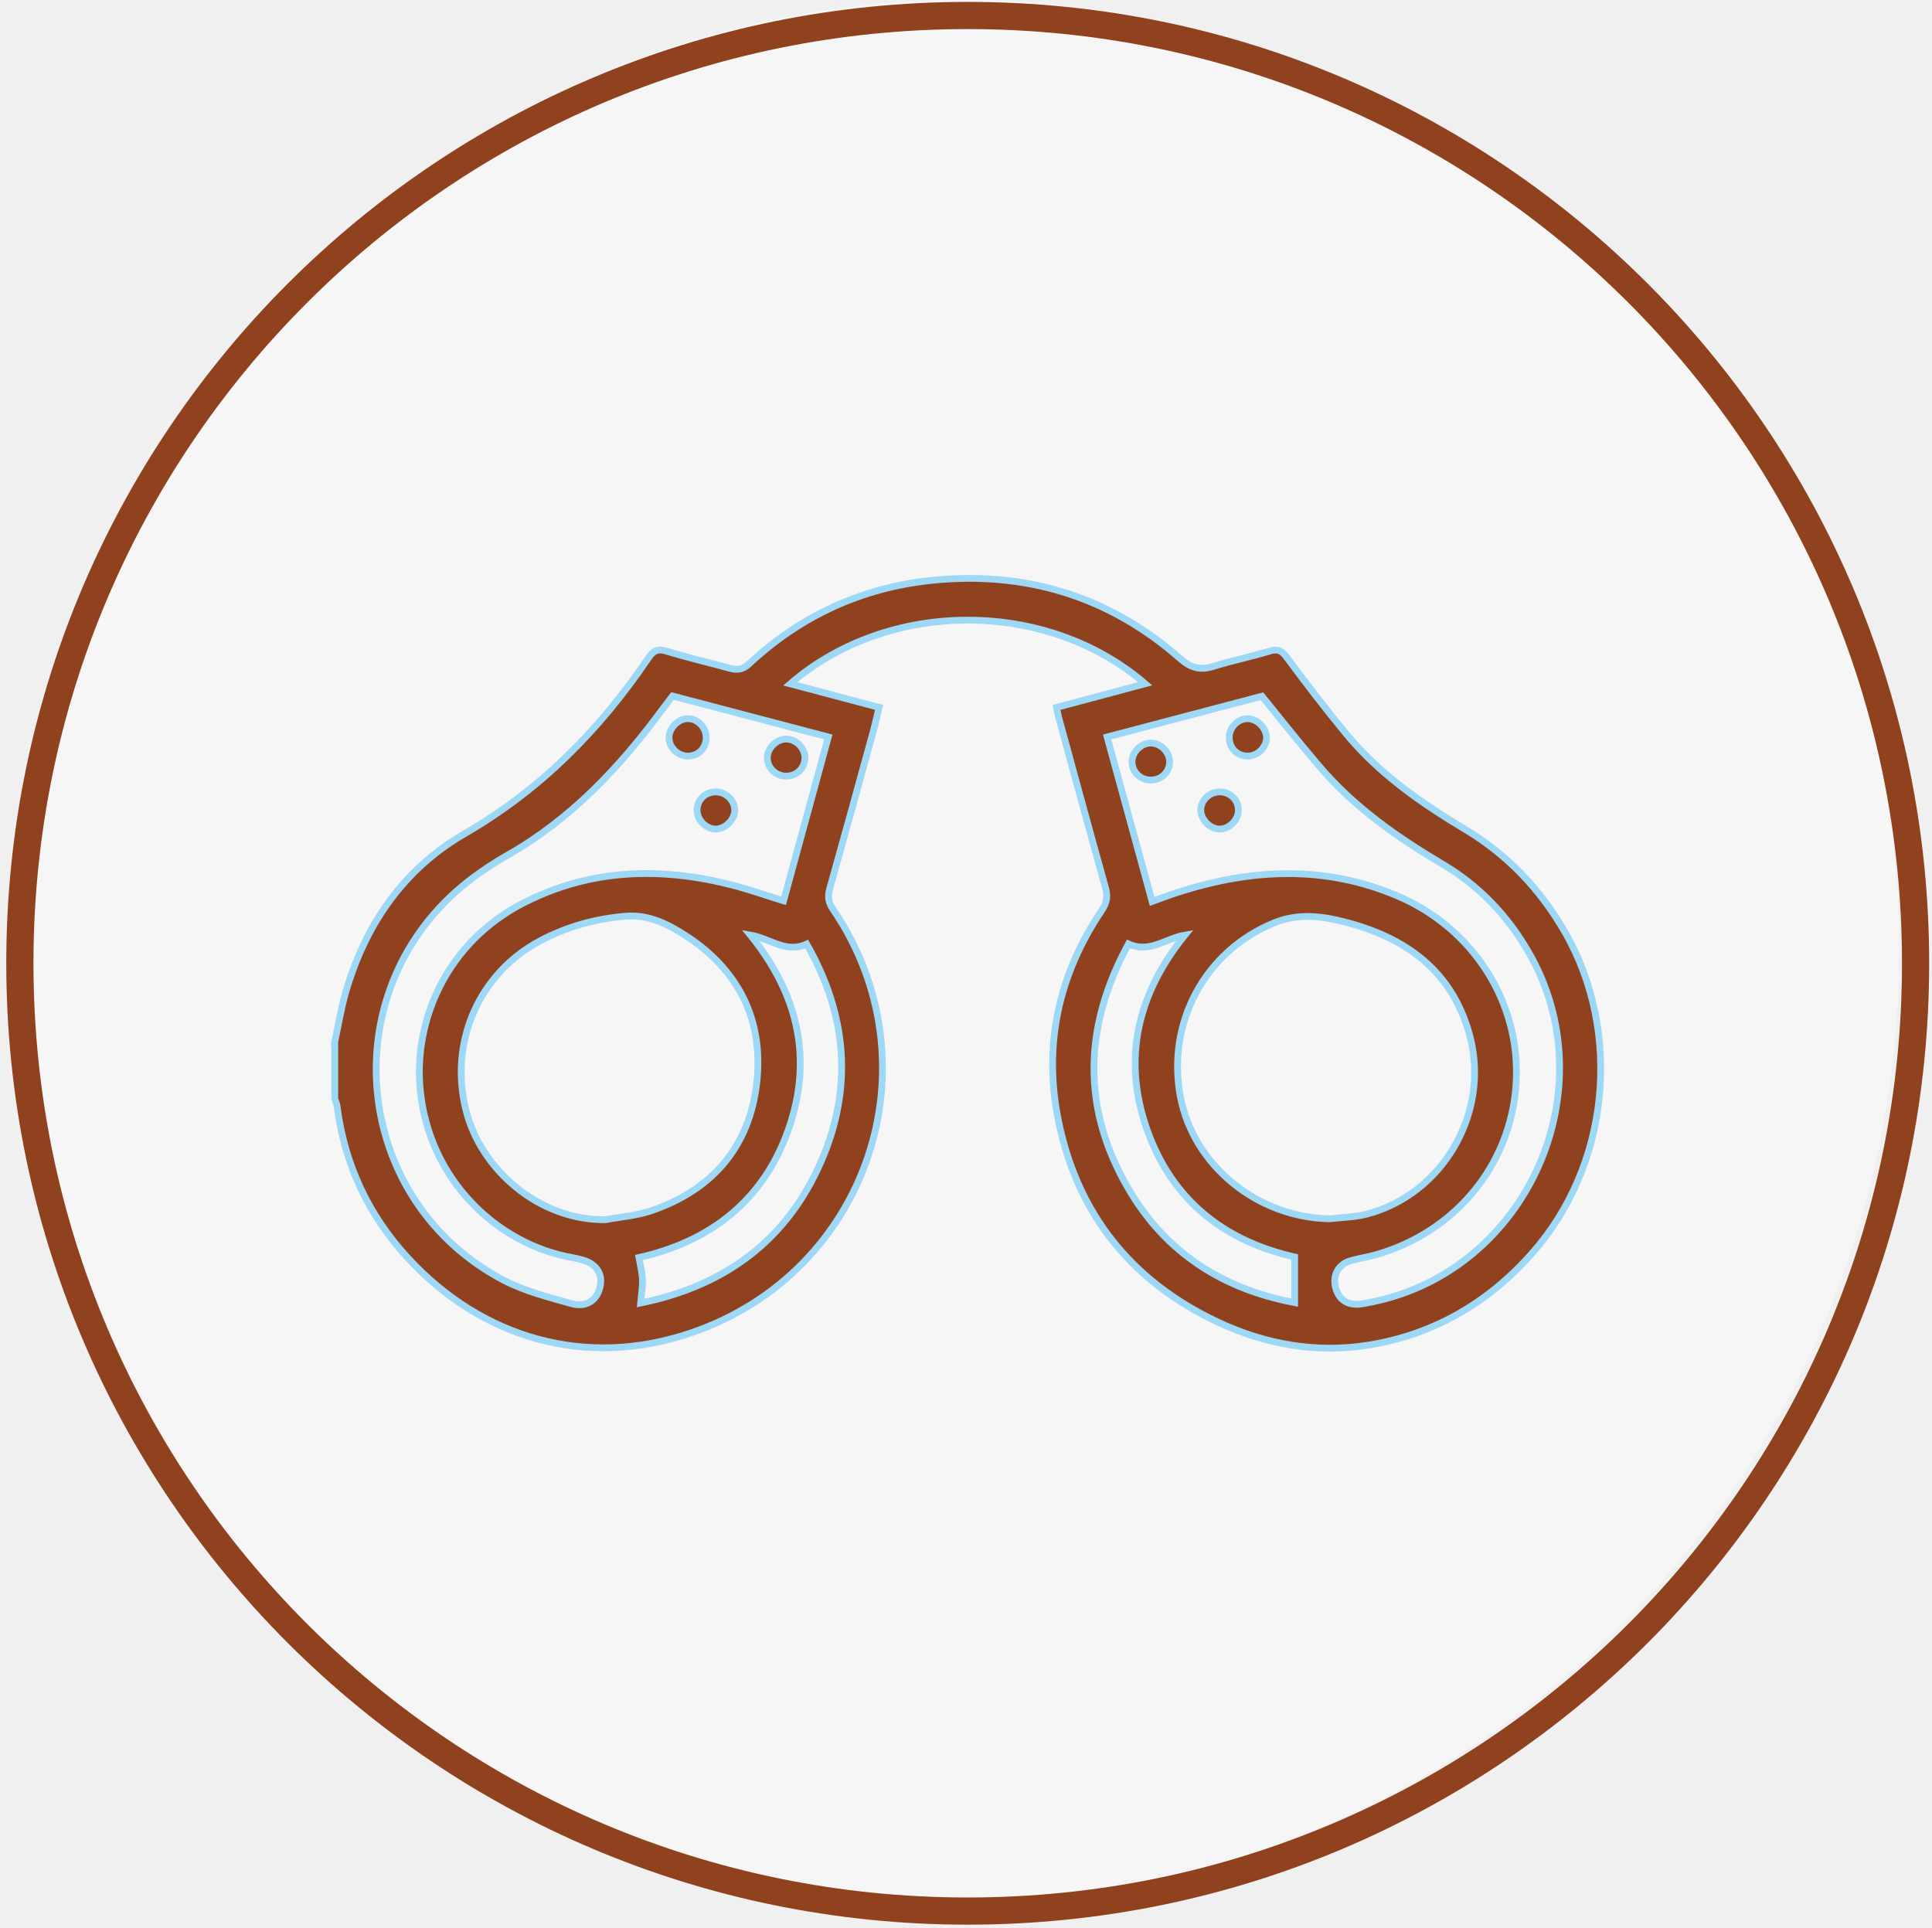
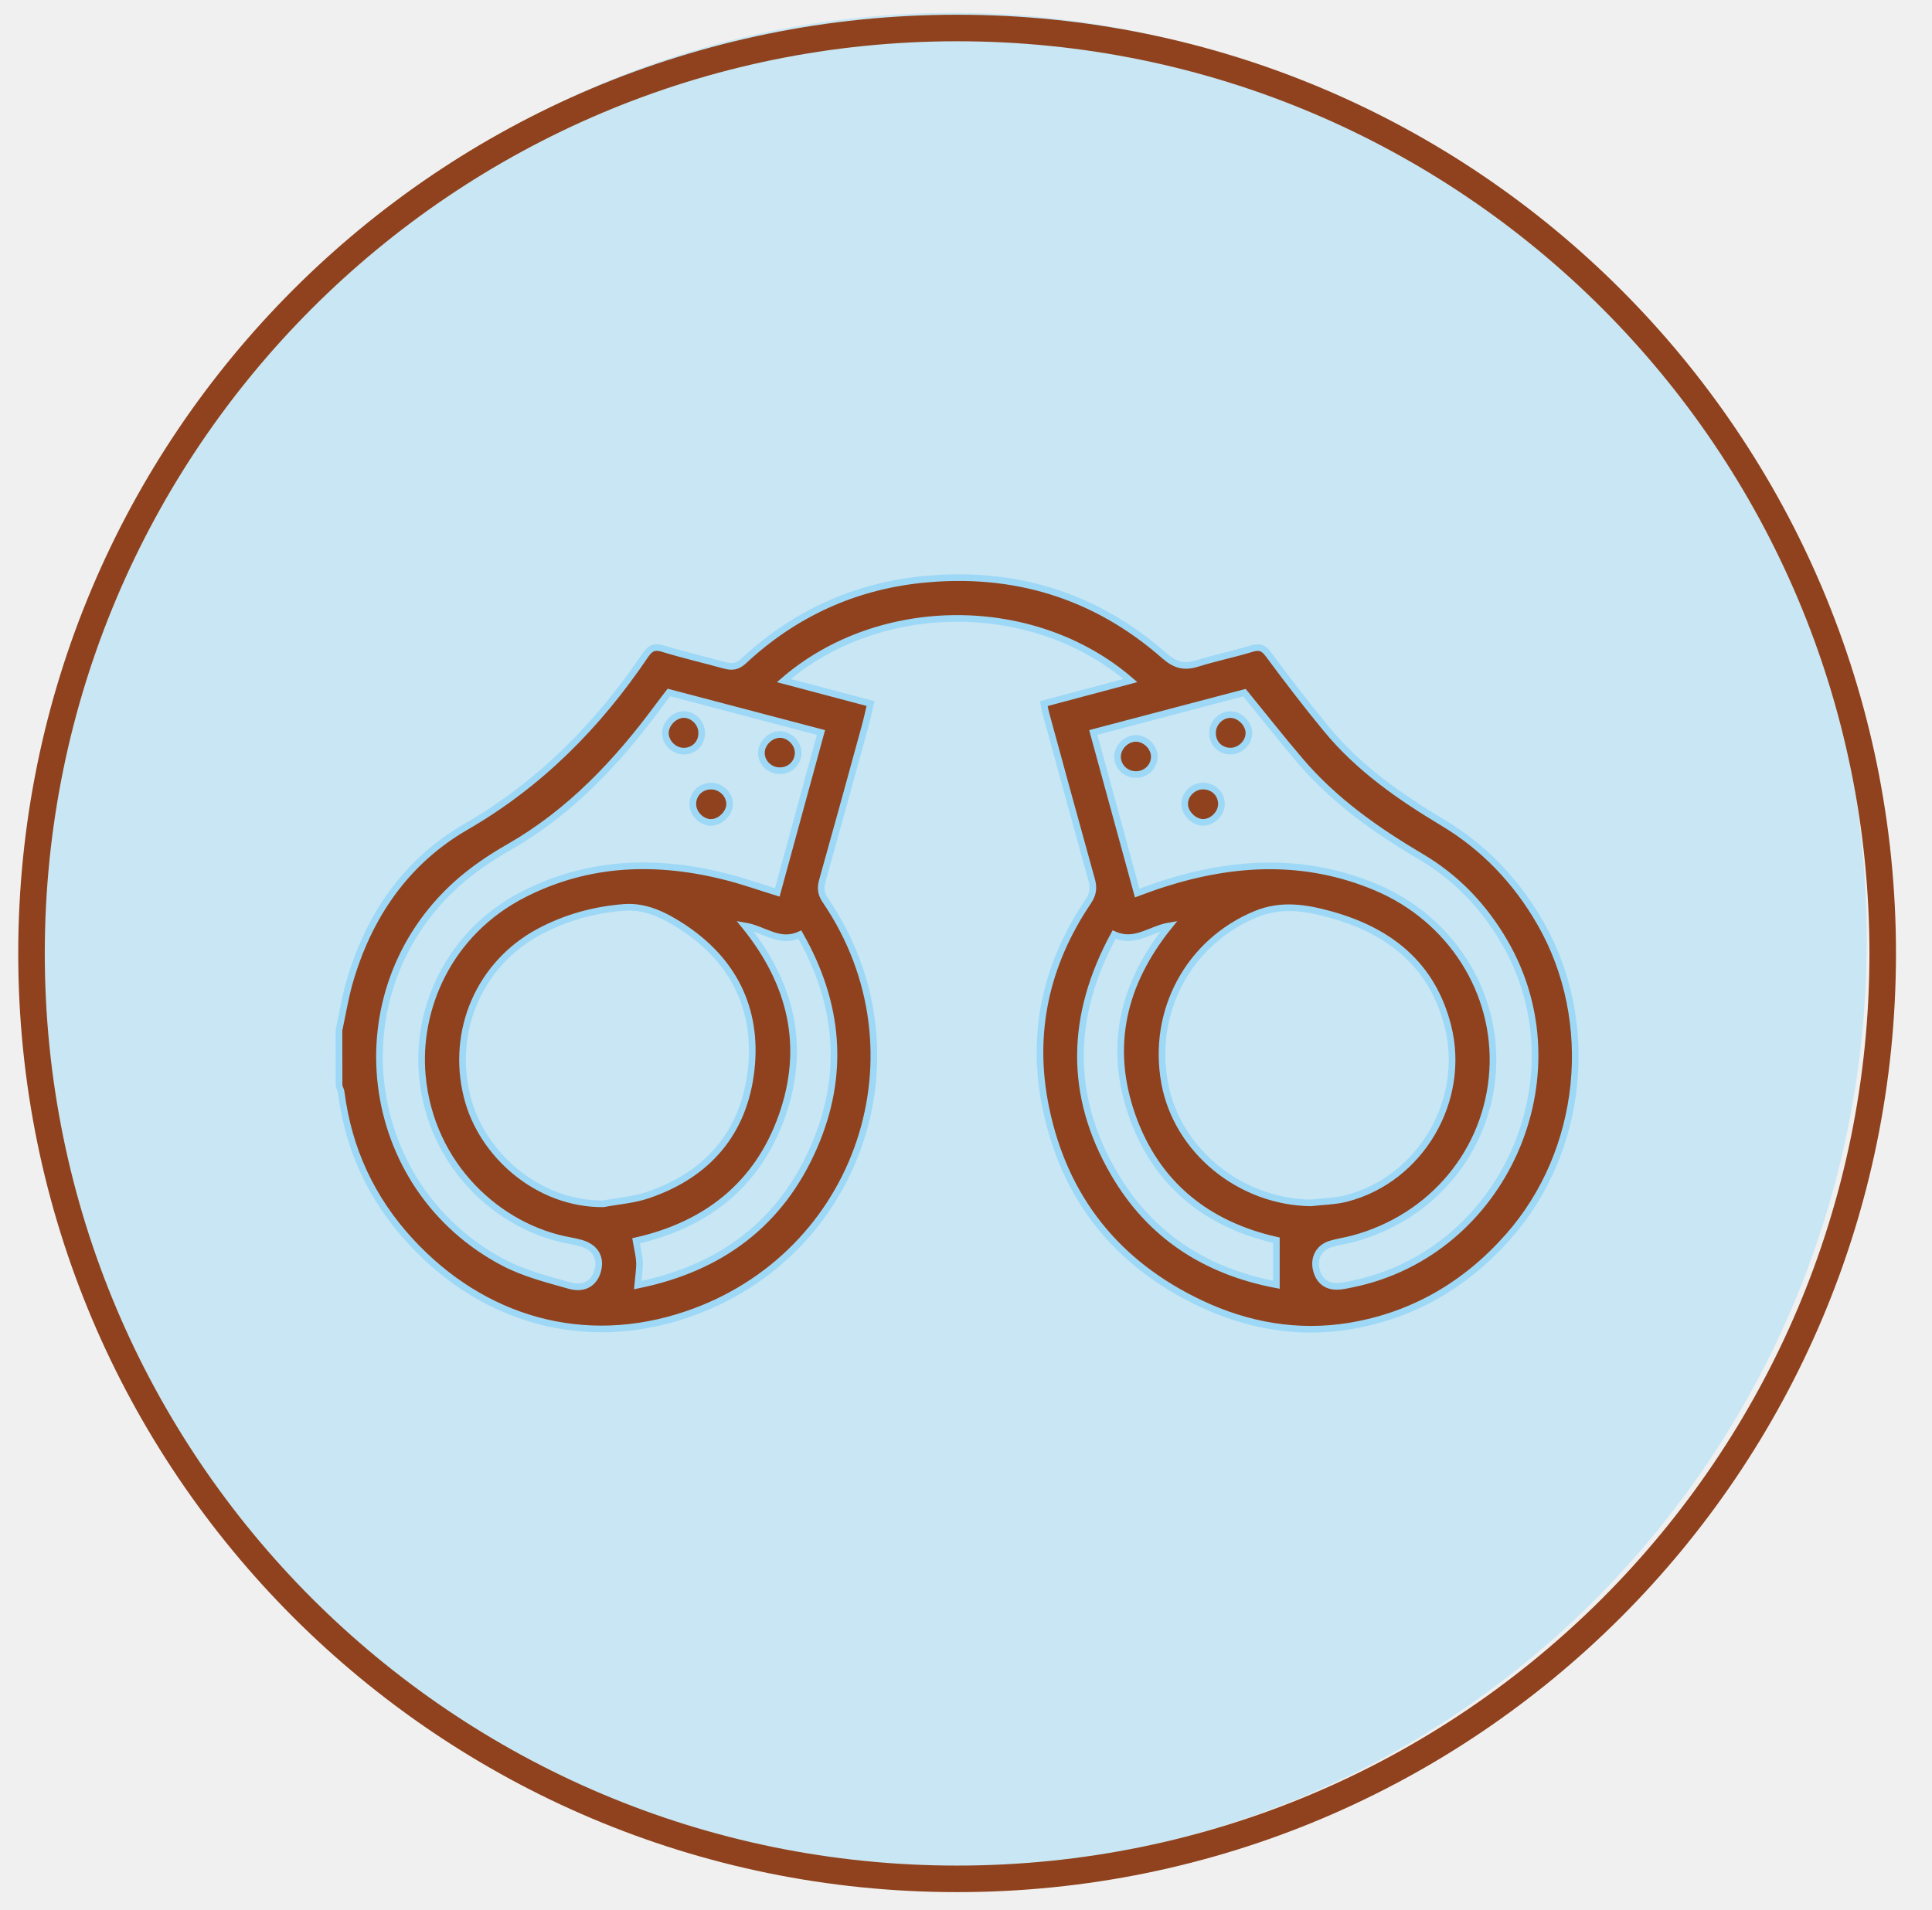
- <svg xmlns="http://www.w3.org/2000/svg" version="1.1" id="Calque_1" x="0px" y="0px" width="71.083px" height="70.917px" viewBox="13.5 14.833 71.083 70.917" enable-background="new 13.5 14.833 71.083 70.917" xml:space="preserve">
-   <ellipse opacity="0.4" fill="#FFFFFF" cx="48.938" cy="49.771" rx="34.438" ry="34.938" />
+ <svg xmlns="http://www.w3.org/2000/svg" version="1.1" id="Calque_1" x="0px" y="0px" width="72.792px" height="71.958px" viewBox="0 0 72.792 71.958" enable-background="new 0 0 72.792 71.958" xml:space="preserve">
+   <radialGradient id="SVGID_1_" cx="35.895" cy="35.423" r="34.689" gradientUnits="userSpaceOnUse">
+     <stop offset="0" style="stop-color:#8DD8F8" />
+     <stop offset="0.131" style="stop-color:#8DD8F8" />
+     <stop offset="1" style="stop-color:#8DD8F8" />
+   </radialGradient>
+   <ellipse opacity="0.4" fill="url(#SVGID_1_)" cx="35.895" cy="35.423" rx="34.438" ry="34.938" />
  <g>
-     <circle fill="none" stroke="#8F421D" stroke-miterlimit="10" cx="49.105" cy="50.277" r="34.874" />
-     <rect x="13.522" y="14.693" fill="none" width="71.165" height="71.166" />
-     <path fill="#8F421D" d="M25.816,53.174c0.126-0.586,0.223-1.184,0.383-1.76c0.714-2.525,2.131-4.595,4.393-5.904   c2.804-1.623,4.981-3.828,6.768-6.473c0.182-0.266,0.338-0.344,0.66-0.246c0.768,0.236,1.547,0.414,2.319,0.629   c0.279,0.076,0.49,0.057,0.727-0.166c1.888-1.76,4.133-2.795,6.689-3.064c3.452-0.361,6.54,0.569,9.161,2.871   c0.41,0.359,0.747,0.443,1.238,0.289c0.675-0.212,1.375-0.352,2.054-0.559c0.298-0.091,0.443-0.031,0.63,0.221   c0.702,0.947,1.42,1.887,2.172,2.799c1.219,1.486,2.77,2.563,4.405,3.543c1.549,0.928,2.758,2.201,3.661,3.772   c2.137,3.72,1.634,8.611-1.205,11.82c-1.615,1.828-3.615,2.989-6.006,3.378c-1.928,0.312-3.814-0.02-5.579-0.855   c-3.143-1.486-5.129-3.945-5.836-7.359c-0.582-2.803-0.009-5.41,1.589-7.784c0.186-0.278,0.226-0.513,0.134-0.829   c-0.585-2.094-1.154-4.193-1.729-6.291c-0.025-0.1-0.044-0.202-0.072-0.343c1.09-0.29,2.159-0.578,3.261-0.872   c-3.629-3.127-9.447-3.113-13.056,0.003c1.095,0.29,2.153,0.571,3.265,0.866c-0.073,0.301-0.133,0.59-0.21,0.874   c-0.531,1.937-1.064,3.874-1.608,5.81c-0.076,0.279-0.048,0.495,0.125,0.745c3.871,5.688,1.303,13.374-5.232,15.591   c-3.881,1.318-7.696,0.193-10.419-2.769c-1.455-1.582-2.323-3.447-2.599-5.586c-0.011-0.089-0.053-0.172-0.082-0.258v-2.093H25.816   z M35.775,59.713c0.563-0.107,1.146-0.148,1.681-0.33c2.264-0.768,3.627-2.367,3.889-4.727c0.253-2.295-0.672-4.143-2.632-5.406   c-0.643-0.416-1.355-0.77-2.162-0.707c-1.123,0.088-2.197,0.383-3.2,0.92c-2.224,1.193-3.335,3.71-2.709,6.211   C31.181,57.852,33.309,59.732,35.775,59.713 M62.424,59.678c0.45-0.055,0.914-0.056,1.349-0.168c2.793-0.719,4.535-3.7,3.821-6.5   c-0.595-2.334-2.22-3.594-4.438-4.205c-0.922-0.254-1.841-0.402-2.792-0.01c-2.516,1.035-3.943,3.646-3.438,6.375   C57.4,57.712,59.761,59.635,62.424,59.678 M38.246,40.443c-0.154,0.203-0.277,0.359-0.393,0.517   c-1.562,2.117-3.335,3.999-5.648,5.321c-0.682,0.389-1.343,0.838-1.927,1.357c-4.572,4.086-3.67,11.463,1.761,14.303   c0.765,0.398,1.633,0.619,2.47,0.856c0.579,0.164,0.983-0.129,1.079-0.667c0.084-0.475-0.192-0.835-0.736-0.957   c-0.103-0.024-0.203-0.053-0.309-0.069c-2.709-0.479-5.284-2.834-5.588-6.232c-0.224-2.488,0.964-5.37,3.832-6.829   c2.454-1.247,5.022-1.319,7.645-0.646c0.624,0.16,1.236,0.377,1.898,0.582c0.548-2.008,1.095-4.006,1.646-6.029   C42.02,41.436,40.14,40.941,38.246,40.443 M55.89,48.002c0.354-0.127,0.664-0.248,0.977-0.346c2.691-0.861,5.367-0.991,8.029,0.133   c2.811,1.186,4.566,3.941,4.386,6.904c-0.184,3.017-2.271,5.533-5.259,6.336c-0.292,0.078-0.592,0.116-0.88,0.209   c-0.396,0.135-0.59,0.492-0.52,0.891c0.082,0.447,0.368,0.707,0.81,0.695c0.192-0.004,0.387-0.053,0.58-0.092   c5.699-1.18,8.651-7.84,5.716-12.884c-0.778-1.341-1.813-2.425-3.144-3.212c-1.691-1-3.284-2.121-4.564-3.63   c-0.709-0.83-1.382-1.687-2.09-2.556c-1.869,0.492-3.762,0.99-5.697,1.5C54.793,43.993,55.336,45.981,55.89,48.002 M41.108,49.238   c1.77,2.188,2.31,4.568,1.4,7.158c-0.915,2.6-2.856,4.114-5.499,4.709c0.054,0.311,0.119,0.562,0.129,0.814   c0.007,0.264-0.039,0.532-0.068,0.859c3.129-0.635,5.386-2.326,6.639-5.205c1.189-2.727,0.952-5.408-0.529-8.002   C42.406,49.924,41.838,49.363,41.108,49.238 M55.018,49.566c-1.649,3.035-1.733,6.039,0,9.006c1.36,2.332,3.437,3.684,6.115,4.191   v-1.68c-2.596-0.584-4.518-2.098-5.43-4.684c-0.917-2.598-0.362-4.986,1.391-7.159C56.379,49.362,55.808,49.92,55.018,49.566" />
-     <path fill="none" stroke="#9ED8F7" stroke-width="0.25" stroke-miterlimit="10" d="M25.816,53.174   c0.126-0.586,0.223-1.184,0.383-1.76c0.714-2.525,2.131-4.595,4.393-5.904c2.804-1.623,4.981-3.828,6.768-6.473   c0.182-0.266,0.338-0.344,0.66-0.246c0.768,0.236,1.547,0.414,2.319,0.629c0.279,0.076,0.49,0.057,0.727-0.166   c1.888-1.76,4.133-2.795,6.689-3.064c3.452-0.361,6.54,0.569,9.161,2.871c0.41,0.359,0.747,0.443,1.238,0.289   c0.675-0.212,1.375-0.352,2.054-0.559c0.298-0.091,0.443-0.031,0.63,0.221c0.702,0.947,1.42,1.887,2.172,2.799   c1.219,1.486,2.77,2.563,4.405,3.543c1.549,0.928,2.758,2.201,3.661,3.772c2.137,3.72,1.634,8.611-1.205,11.82   c-1.615,1.828-3.615,2.989-6.006,3.378c-1.928,0.312-3.814-0.02-5.579-0.855c-3.143-1.486-5.129-3.945-5.836-7.359   c-0.582-2.803-0.009-5.41,1.589-7.784c0.186-0.278,0.226-0.513,0.134-0.829c-0.585-2.094-1.154-4.193-1.729-6.291   c-0.025-0.1-0.044-0.202-0.072-0.343c1.09-0.29,2.159-0.578,3.261-0.872c-3.629-3.127-9.447-3.113-13.056,0.003   c1.095,0.29,2.153,0.571,3.265,0.866c-0.073,0.301-0.133,0.59-0.21,0.874c-0.531,1.937-1.064,3.874-1.608,5.81   c-0.076,0.279-0.048,0.495,0.125,0.745c3.871,5.688,1.303,13.374-5.232,15.591c-3.881,1.318-7.696,0.193-10.419-2.769   c-1.455-1.582-2.323-3.447-2.599-5.586c-0.011-0.089-0.053-0.172-0.082-0.258v-2.093H25.816z M35.775,59.713   c0.563-0.107,1.146-0.148,1.681-0.33c2.264-0.768,3.627-2.367,3.889-4.727c0.253-2.295-0.672-4.143-2.632-5.406   c-0.643-0.416-1.355-0.77-2.162-0.707c-1.123,0.088-2.197,0.383-3.2,0.92c-2.224,1.193-3.335,3.71-2.709,6.211   C31.181,57.852,33.309,59.732,35.775,59.713z M62.424,59.678c0.45-0.055,0.914-0.056,1.349-0.168c2.793-0.719,4.535-3.7,3.821-6.5   c-0.595-2.334-2.22-3.594-4.438-4.205c-0.922-0.254-1.841-0.402-2.792-0.01c-2.516,1.035-3.943,3.646-3.438,6.375   C57.4,57.712,59.761,59.635,62.424,59.678z M38.246,40.443c-0.154,0.203-0.277,0.359-0.393,0.517   c-1.562,2.117-3.335,3.999-5.648,5.321c-0.682,0.389-1.343,0.838-1.927,1.357c-4.572,4.086-3.67,11.463,1.761,14.303   c0.765,0.398,1.633,0.619,2.47,0.856c0.579,0.164,0.983-0.129,1.079-0.667c0.084-0.475-0.192-0.835-0.736-0.957   c-0.103-0.024-0.203-0.053-0.309-0.069c-2.709-0.479-5.284-2.834-5.588-6.232c-0.224-2.488,0.964-5.37,3.832-6.829   c2.454-1.247,5.022-1.319,7.645-0.646c0.624,0.16,1.236,0.377,1.898,0.582c0.548-2.008,1.095-4.006,1.646-6.029   C42.02,41.436,40.14,40.941,38.246,40.443z M55.89,48.002c0.354-0.127,0.664-0.248,0.977-0.346   c2.691-0.861,5.367-0.991,8.029,0.133c2.811,1.186,4.566,3.941,4.386,6.904c-0.184,3.017-2.271,5.533-5.259,6.336   c-0.292,0.078-0.592,0.116-0.88,0.209c-0.396,0.135-0.59,0.492-0.52,0.891c0.082,0.447,0.368,0.707,0.81,0.695   c0.192-0.004,0.387-0.053,0.58-0.092c5.699-1.18,8.651-7.84,5.716-12.884c-0.778-1.341-1.813-2.425-3.144-3.212   c-1.691-1-3.284-2.121-4.564-3.63c-0.709-0.83-1.382-1.687-2.09-2.556c-1.869,0.492-3.762,0.99-5.697,1.5   C54.793,43.993,55.336,45.981,55.89,48.002z M41.108,49.238c1.77,2.188,2.31,4.568,1.4,7.158c-0.915,2.6-2.856,4.114-5.499,4.709   c0.054,0.311,0.119,0.562,0.129,0.814c0.007,0.264-0.039,0.532-0.068,0.859c3.129-0.635,5.386-2.326,6.639-5.205   c1.189-2.727,0.952-5.408-0.529-8.002C42.406,49.924,41.838,49.363,41.108,49.238z M55.018,49.566   c-1.649,3.035-1.733,6.039,0,9.006c1.36,2.332,3.437,3.684,6.115,4.191v-1.68c-2.596-0.584-4.518-2.098-5.43-4.684   c-0.917-2.598-0.362-4.986,1.391-7.159C56.379,49.362,55.808,49.92,55.018,49.566z" />
-     <path fill="#FFFFFF" d="M42.416,42.057c0.365,0.01,0.688,0.354,0.671,0.716c-0.021,0.386-0.333,0.667-0.728,0.647   c-0.367-0.018-0.662-0.322-0.656-0.68C41.709,42.38,42.053,42.047,42.416,42.057" />
-     <path fill="#8F421D" stroke="#9ED8F7" stroke-width="0.25" stroke-miterlimit="10" d="M42.444,42.027   c0.366,0.01,0.688,0.354,0.671,0.716c-0.021,0.386-0.332,0.667-0.728,0.647c-0.367-0.018-0.661-0.322-0.656-0.68   C41.737,42.35,42.082,42.018,42.444,42.027z" />
-     <path fill="#8F421D" d="M38.801,42.654c-0.368-0.002-0.698-0.334-0.687-0.695c0.008-0.338,0.334-0.67,0.672-0.684   c0.361-0.014,0.695,0.312,0.696,0.688C39.489,42.355,39.193,42.655,38.801,42.654" />
-     <path fill="none" stroke="#9ED8F7" stroke-width="0.25" stroke-miterlimit="10" d="M38.801,42.654   c-0.368-0.002-0.698-0.334-0.687-0.695c0.008-0.338,0.334-0.67,0.672-0.684c0.361-0.014,0.695,0.312,0.696,0.688   C39.489,42.355,39.193,42.655,38.801,42.654z" />
-     <path fill="#FFFFFF" d="M39.836,43.971c0.38,0,0.704,0.32,0.697,0.688c-0.011,0.354-0.369,0.691-0.721,0.68   c-0.343-0.012-0.657-0.334-0.664-0.68C39.14,44.271,39.442,43.971,39.836,43.971" />
-     <path fill="#8F421D" stroke="#9ED8F7" stroke-width="0.25" stroke-miterlimit="10" d="M39.836,43.971   c0.38,0,0.704,0.32,0.697,0.688c-0.011,0.354-0.369,0.691-0.721,0.68c-0.343-0.012-0.657-0.334-0.664-0.68   C39.14,44.271,39.442,43.971,39.836,43.971z" />
-     <path fill="#8F421D" d="M56.534,42.876c-0.011,0.382-0.325,0.673-0.717,0.659c-0.371-0.01-0.663-0.303-0.667-0.666   s0.332-0.699,0.695-0.695C56.21,42.176,56.544,42.516,56.534,42.876" />
-     <path fill="none" stroke="#9ED8F7" stroke-width="0.25" stroke-miterlimit="10" d="M56.534,42.876   c-0.011,0.382-0.325,0.673-0.717,0.659c-0.371-0.01-0.663-0.303-0.667-0.666s0.332-0.699,0.695-0.695   C56.21,42.176,56.544,42.516,56.534,42.876z" />
-     <path fill="#8F421D" d="M59.402,41.277c0.356,0,0.701,0.35,0.697,0.703c-0.007,0.367-0.347,0.686-0.716,0.672   c-0.375-0.011-0.65-0.293-0.656-0.668C58.719,41.605,59.035,41.277,59.402,41.277" />
-     <path fill="none" stroke="#9ED8F7" stroke-width="0.25" stroke-miterlimit="10" d="M59.402,41.277c0.356,0,0.701,0.35,0.697,0.703   c-0.007,0.367-0.347,0.686-0.716,0.672c-0.375-0.011-0.65-0.293-0.656-0.668C58.719,41.605,59.035,41.277,59.402,41.277z" />
-     <path fill="#8F421D" d="M59.063,44.662c-0.011,0.365-0.361,0.693-0.715,0.676c-0.338-0.016-0.665-0.353-0.669-0.686   c-0.006-0.369,0.321-0.684,0.699-0.682C58.774,43.973,59.072,44.279,59.063,44.662" />
-     <path fill="none" stroke="#9ED8F7" stroke-width="0.25" stroke-miterlimit="10" d="M59.063,44.662   c-0.011,0.365-0.361,0.693-0.715,0.676c-0.338-0.016-0.665-0.353-0.669-0.686c-0.006-0.369,0.321-0.684,0.699-0.682   C58.774,43.973,59.072,44.279,59.063,44.662z" />
+     <circle fill="none" stroke="#8F421D" stroke-miterlimit="10" cx="36.061" cy="35.929" r="34.874" />
+     <rect x="0.479" y="0.345" fill="none" width="71.165" height="71.166" />
+     <path fill="#8F421D" d="M12.772,38.826c0.126-0.586,0.223-1.184,0.383-1.76c0.714-2.524,2.131-4.595,4.393-5.904   c2.804-1.622,4.981-3.827,6.768-6.473c0.182-0.266,0.338-0.344,0.66-0.246c0.768,0.236,1.547,0.414,2.318,0.629   c0.279,0.076,0.49,0.058,0.728-0.166c1.888-1.76,4.134-2.795,6.688-3.063c3.454-0.361,6.542,0.569,9.163,2.871   c0.41,0.358,0.746,0.442,1.236,0.289c0.676-0.212,1.375-0.353,2.055-0.56c0.299-0.09,0.443-0.031,0.631,0.222   c0.701,0.946,1.42,1.887,2.172,2.799c1.219,1.485,2.77,2.563,4.404,3.543c1.549,0.929,2.758,2.201,3.662,3.772   c2.137,3.72,1.633,8.61-1.205,11.819c-1.615,1.828-3.615,2.989-6.006,3.378c-1.93,0.312-3.814-0.02-5.58-0.855   c-3.143-1.485-5.129-3.944-5.836-7.358c-0.582-2.803-0.01-5.409,1.59-7.784c0.186-0.277,0.225-0.513,0.133-0.828   c-0.584-2.095-1.154-4.193-1.729-6.291c-0.025-0.101-0.045-0.203-0.072-0.344c1.09-0.289,2.16-0.578,3.262-0.871   c-3.629-3.127-9.448-3.113-13.057,0.002c1.096,0.291,2.153,0.571,3.266,0.866c-0.073,0.302-0.133,0.591-0.211,0.874   c-0.53,1.938-1.063,3.874-1.607,5.811c-0.076,0.279-0.048,0.494,0.125,0.744c3.871,5.688,1.303,13.375-5.232,15.592   c-3.88,1.318-7.695,0.193-10.418-2.77c-1.455-1.582-2.323-3.447-2.599-5.586c-0.011-0.089-0.053-0.172-0.082-0.258L12.772,38.826   L12.772,38.826z M22.731,45.365c0.563-0.106,1.146-0.147,1.681-0.33c2.265-0.768,3.627-2.366,3.89-4.727   c0.253-2.295-0.673-4.143-2.632-5.406c-0.644-0.416-1.355-0.77-2.162-0.707c-1.123,0.088-2.197,0.383-3.2,0.92   c-2.224,1.193-3.335,3.711-2.709,6.211C18.138,43.504,20.266,45.384,22.731,45.365 M49.381,45.33   c0.449-0.055,0.914-0.055,1.348-0.168c2.793-0.719,4.535-3.699,3.822-6.5c-0.596-2.334-2.221-3.594-4.438-4.204   c-0.924-0.255-1.842-0.402-2.793-0.011c-2.516,1.035-3.943,3.646-3.438,6.375C44.356,43.365,46.717,45.287,49.381,45.33    M25.203,26.095c-0.154,0.203-0.277,0.359-0.394,0.518c-1.562,2.117-3.335,3.998-5.648,5.32c-0.682,0.389-1.343,0.838-1.927,1.357   c-4.572,4.086-3.67,11.463,1.761,14.303c0.765,0.398,1.633,0.619,2.47,0.855c0.579,0.164,0.983-0.129,1.079-0.666   c0.084-0.475-0.192-0.836-0.736-0.957c-0.103-0.024-0.203-0.053-0.309-0.069c-2.709-0.479-5.284-2.834-5.588-6.231   c-0.224-2.488,0.964-5.371,3.832-6.83c2.454-1.246,5.022-1.318,7.645-0.646c0.624,0.16,1.236,0.377,1.898,0.582   c0.547-2.008,1.094-4.006,1.646-6.028C28.977,27.088,27.097,26.593,25.203,26.095 M42.846,33.654   c0.355-0.127,0.664-0.248,0.979-0.346c2.689-0.861,5.365-0.99,8.027,0.133c2.812,1.187,4.566,3.941,4.387,6.904   c-0.184,3.018-2.271,5.533-5.26,6.336c-0.291,0.078-0.592,0.116-0.879,0.209c-0.396,0.135-0.59,0.492-0.52,0.891   c0.082,0.447,0.367,0.707,0.809,0.695c0.193-0.004,0.387-0.053,0.58-0.092c5.699-1.18,8.652-7.84,5.717-12.884   c-0.777-1.341-1.812-2.425-3.145-3.212c-1.691-1-3.283-2.121-4.564-3.631c-0.709-0.83-1.381-1.687-2.09-2.555   c-1.869,0.491-3.762,0.989-5.697,1.5C41.75,29.646,42.293,31.633,42.846,33.654 M28.064,34.89c1.77,2.188,2.311,4.568,1.4,7.158   c-0.916,2.6-2.856,4.113-5.5,4.709c0.055,0.311,0.119,0.562,0.13,0.814c0.007,0.264-0.039,0.531-0.068,0.858   c3.13-0.635,5.386-2.325,6.64-5.204c1.188-2.728,0.951-5.408-0.529-8.003C29.362,35.576,28.795,35.015,28.064,34.89 M41.975,35.218   c-1.648,3.035-1.732,6.039,0,9.006c1.359,2.332,3.438,3.684,6.115,4.191v-1.68c-2.596-0.584-4.518-2.099-5.43-4.685   c-0.918-2.599-0.363-4.985,1.391-7.159C43.336,35.014,42.764,35.572,41.975,35.218" />
+     <path fill="none" stroke="#9ED8F7" stroke-width="0.25" stroke-miterlimit="10" d="M12.772,38.826   c0.126-0.586,0.223-1.184,0.383-1.76c0.714-2.524,2.131-4.595,4.393-5.904c2.804-1.622,4.981-3.827,6.768-6.473   c0.182-0.266,0.338-0.344,0.66-0.246c0.768,0.236,1.547,0.414,2.318,0.629c0.279,0.076,0.49,0.058,0.728-0.166   c1.888-1.76,4.134-2.795,6.688-3.063c3.454-0.361,6.542,0.569,9.163,2.871c0.41,0.358,0.746,0.442,1.236,0.289   c0.676-0.212,1.375-0.353,2.055-0.56c0.299-0.09,0.443-0.031,0.631,0.222c0.701,0.946,1.42,1.887,2.172,2.799   c1.219,1.485,2.77,2.563,4.404,3.543c1.549,0.929,2.758,2.201,3.662,3.772c2.137,3.72,1.633,8.61-1.205,11.819   c-1.615,1.828-3.615,2.989-6.006,3.378c-1.93,0.312-3.814-0.02-5.58-0.855c-3.143-1.485-5.129-3.944-5.836-7.358   c-0.582-2.803-0.01-5.409,1.59-7.784c0.186-0.277,0.225-0.513,0.133-0.828c-0.584-2.095-1.154-4.193-1.729-6.291   c-0.025-0.101-0.045-0.203-0.072-0.344c1.09-0.289,2.16-0.578,3.262-0.871c-3.629-3.127-9.448-3.113-13.057,0.002   c1.096,0.291,2.153,0.571,3.266,0.866c-0.073,0.302-0.133,0.591-0.211,0.874c-0.53,1.938-1.063,3.874-1.607,5.811   c-0.076,0.279-0.048,0.494,0.125,0.744c3.871,5.688,1.303,13.375-5.232,15.592c-3.88,1.318-7.695,0.193-10.418-2.77   c-1.455-1.582-2.323-3.447-2.599-5.586c-0.011-0.089-0.053-0.172-0.082-0.258L12.772,38.826L12.772,38.826z M22.731,45.365   c0.563-0.106,1.146-0.147,1.681-0.33c2.265-0.768,3.627-2.366,3.89-4.727c0.253-2.295-0.673-4.143-2.632-5.406   c-0.644-0.416-1.355-0.77-2.162-0.707c-1.123,0.088-2.197,0.383-3.2,0.92c-2.224,1.193-3.335,3.711-2.709,6.211   C18.138,43.504,20.266,45.384,22.731,45.365z M49.381,45.33c0.449-0.055,0.914-0.055,1.348-0.168   c2.793-0.719,4.535-3.699,3.822-6.5c-0.596-2.334-2.221-3.594-4.438-4.204c-0.924-0.255-1.842-0.402-2.793-0.011   c-2.516,1.035-3.943,3.646-3.438,6.375C44.356,43.365,46.717,45.287,49.381,45.33z M25.203,26.095   c-0.154,0.203-0.277,0.359-0.394,0.518c-1.562,2.117-3.335,3.998-5.648,5.32c-0.682,0.389-1.343,0.838-1.927,1.357   c-4.572,4.086-3.67,11.463,1.761,14.303c0.765,0.398,1.633,0.619,2.47,0.855c0.579,0.164,0.983-0.129,1.079-0.666   c0.084-0.475-0.192-0.836-0.736-0.957c-0.103-0.024-0.203-0.053-0.309-0.069c-2.709-0.479-5.284-2.834-5.588-6.231   c-0.224-2.488,0.964-5.371,3.832-6.83c2.454-1.246,5.022-1.318,7.645-0.646c0.624,0.16,1.236,0.377,1.898,0.582   c0.547-2.008,1.094-4.006,1.646-6.028C28.977,27.088,27.097,26.593,25.203,26.095z M42.846,33.654   c0.355-0.127,0.664-0.248,0.979-0.346c2.689-0.861,5.365-0.99,8.027,0.133c2.812,1.187,4.566,3.941,4.387,6.904   c-0.184,3.018-2.271,5.533-5.26,6.336c-0.291,0.078-0.592,0.116-0.879,0.209c-0.396,0.135-0.59,0.492-0.52,0.891   c0.082,0.447,0.367,0.707,0.809,0.695c0.193-0.004,0.387-0.053,0.58-0.092c5.699-1.18,8.652-7.84,5.717-12.884   c-0.777-1.341-1.812-2.425-3.145-3.212c-1.691-1-3.283-2.121-4.564-3.631c-0.709-0.83-1.381-1.687-2.09-2.555   c-1.869,0.491-3.762,0.989-5.697,1.5C41.75,29.646,42.293,31.633,42.846,33.654z M28.064,34.89c1.77,2.188,2.311,4.568,1.4,7.158   c-0.916,2.6-2.856,4.113-5.5,4.709c0.055,0.311,0.119,0.562,0.13,0.814c0.007,0.264-0.039,0.531-0.068,0.858   c3.13-0.635,5.386-2.325,6.64-5.204c1.188-2.728,0.951-5.408-0.529-8.003C29.362,35.576,28.795,35.015,28.064,34.89z    M41.975,35.218c-1.648,3.035-1.732,6.039,0,9.006c1.359,2.332,3.438,3.684,6.115,4.191v-1.68c-2.596-0.584-4.518-2.099-5.43-4.685   c-0.918-2.599-0.363-4.985,1.391-7.159C43.336,35.014,42.764,35.572,41.975,35.218z" />
+     <path fill="#FFFFFF" d="M29.373,27.709c0.365,0.01,0.688,0.354,0.67,0.716c-0.021,0.387-0.332,0.667-0.728,0.646   c-0.366-0.018-0.662-0.321-0.655-0.68C28.666,28.033,29.01,27.699,29.373,27.709" />
+     <path fill="#8F421D" stroke="#9ED8F7" stroke-width="0.25" stroke-miterlimit="10" d="M29.4,27.679   c0.366,0.01,0.688,0.354,0.672,0.717c-0.021,0.385-0.332,0.666-0.729,0.646c-0.367-0.018-0.661-0.322-0.656-0.68   C28.693,28.002,29.039,27.67,29.4,27.679z" />
+     <path fill="#8F421D" d="M25.758,28.306c-0.368-0.002-0.698-0.334-0.688-0.695c0.008-0.338,0.334-0.67,0.672-0.684   c0.361-0.014,0.695,0.312,0.696,0.688C26.445,28.007,26.149,28.308,25.758,28.306" />
+     <path fill="none" stroke="#9ED8F7" stroke-width="0.25" stroke-miterlimit="10" d="M25.758,28.306   c-0.368-0.002-0.698-0.334-0.688-0.695c0.008-0.338,0.334-0.67,0.672-0.684c0.361-0.014,0.695,0.312,0.696,0.688   C26.445,28.007,26.149,28.308,25.758,28.306z" />
+     <path fill="#FFFFFF" d="M26.793,29.624c0.379,0,0.703,0.319,0.697,0.688c-0.012,0.354-0.369,0.69-0.722,0.68   c-0.343-0.012-0.657-0.334-0.664-0.68C26.097,29.923,26.398,29.624,26.793,29.624" />
+     <path fill="#8F421D" stroke="#9ED8F7" stroke-width="0.25" stroke-miterlimit="10" d="M26.793,29.624   c0.379,0,0.703,0.319,0.697,0.688c-0.012,0.354-0.369,0.69-0.722,0.68c-0.343-0.012-0.657-0.334-0.664-0.68   C26.097,29.923,26.398,29.624,26.793,29.624z" />
+     <path fill="#8F421D" d="M43.491,28.529c-0.012,0.381-0.324,0.672-0.717,0.658c-0.371-0.01-0.664-0.303-0.668-0.666   s0.332-0.699,0.695-0.695C43.167,27.828,43.5,28.168,43.491,28.529" />
+     <path fill="none" stroke="#9ED8F7" stroke-width="0.25" stroke-miterlimit="10" d="M43.491,28.529   c-0.012,0.381-0.324,0.672-0.717,0.658c-0.371-0.01-0.664-0.303-0.668-0.666s0.332-0.699,0.695-0.695   C43.167,27.828,43.5,28.168,43.491,28.529z" />
+     <path fill="#8F421D" d="M46.358,26.929c0.357,0,0.701,0.35,0.697,0.703c-0.006,0.367-0.346,0.686-0.715,0.672   c-0.375-0.011-0.65-0.293-0.656-0.668C45.676,27.257,45.993,26.929,46.358,26.929" />
+     <path fill="none" stroke="#9ED8F7" stroke-width="0.25" stroke-miterlimit="10" d="M46.358,26.929c0.357,0,0.701,0.35,0.697,0.703   c-0.006,0.367-0.346,0.686-0.715,0.672c-0.375-0.011-0.65-0.293-0.656-0.668C45.676,27.257,45.993,26.929,46.358,26.929z" />
+     <path fill="#8F421D" d="M46.02,30.314c-0.012,0.365-0.361,0.693-0.715,0.676c-0.338-0.016-0.666-0.353-0.67-0.686   c-0.006-0.369,0.322-0.684,0.699-0.682C45.731,29.625,46.028,29.931,46.02,30.314" />
+     <path fill="none" stroke="#9ED8F7" stroke-width="0.25" stroke-miterlimit="10" d="M46.02,30.314   c-0.012,0.365-0.361,0.693-0.715,0.676c-0.338-0.016-0.666-0.353-0.67-0.686c-0.006-0.369,0.322-0.684,0.699-0.682   C45.731,29.625,46.028,29.931,46.02,30.314z" />
  </g>
</svg>
